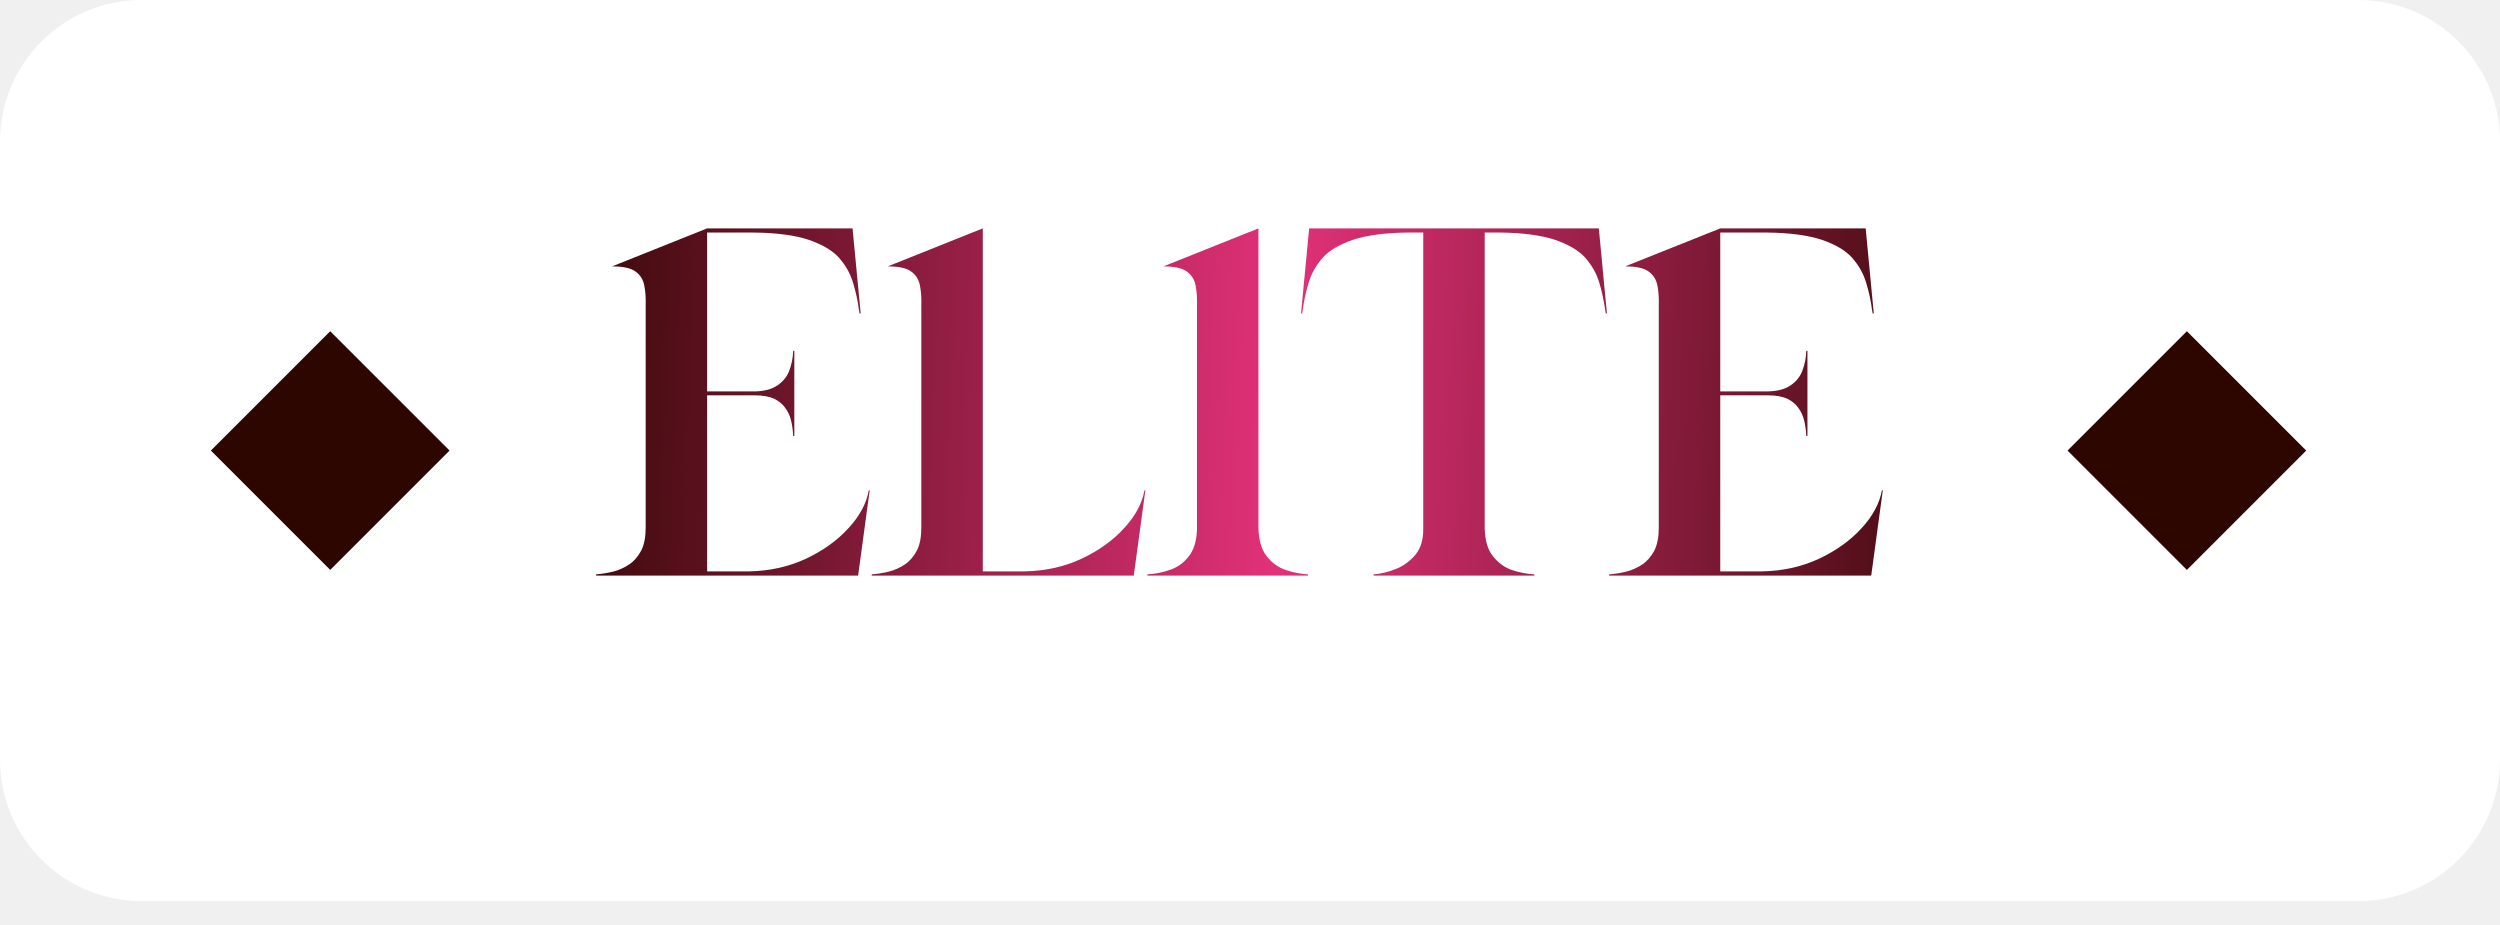
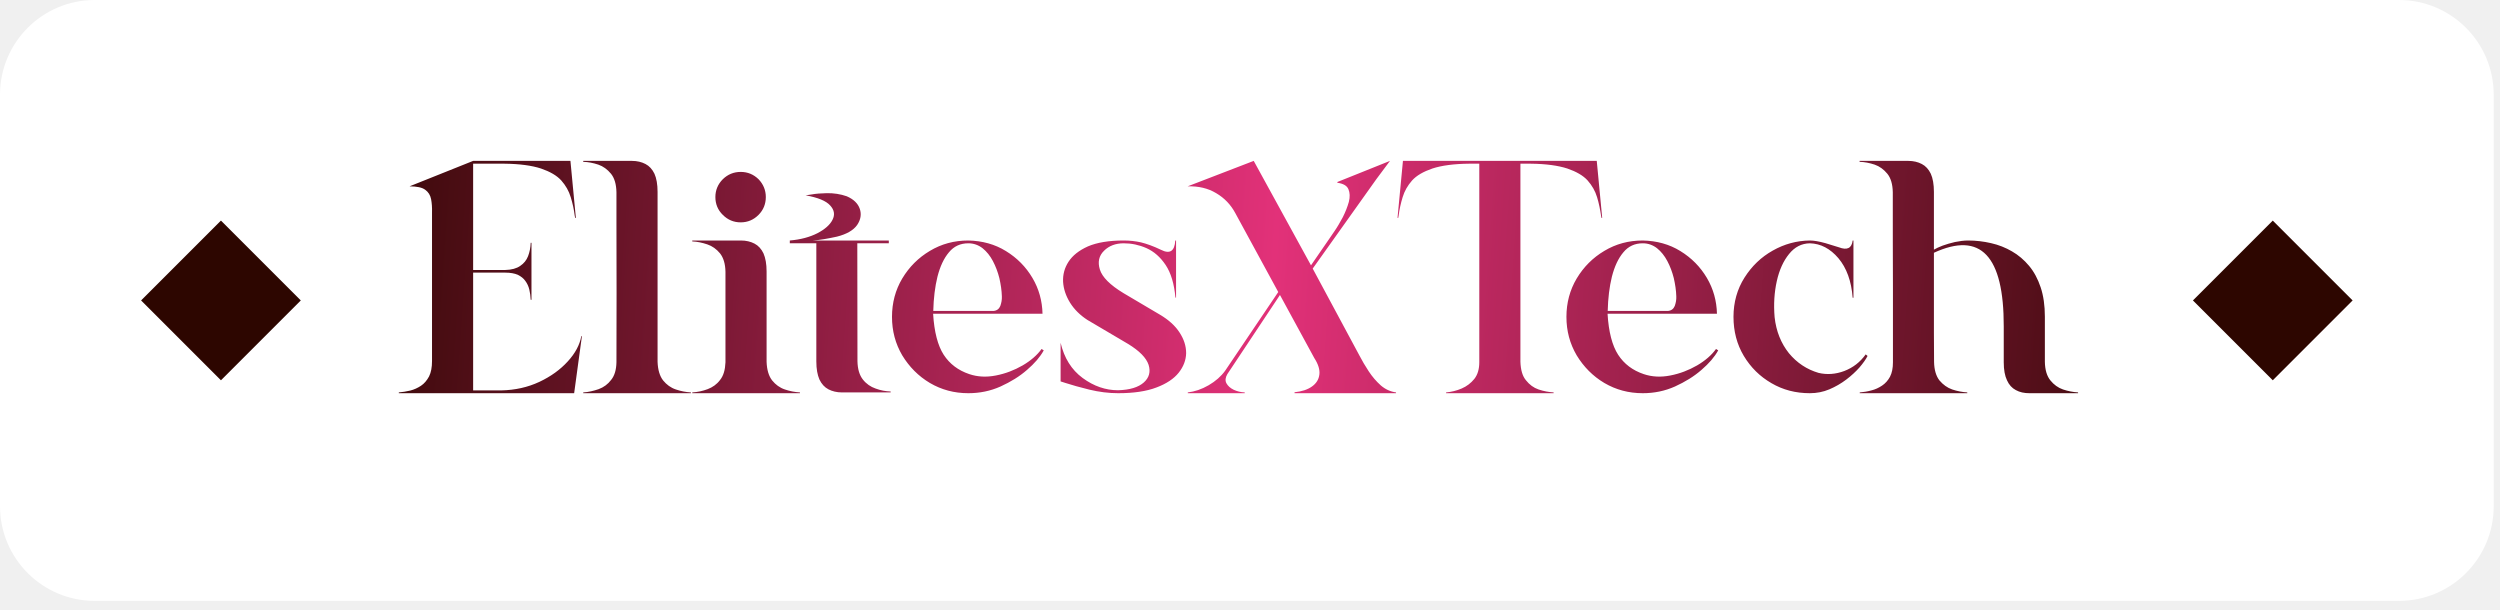
- <svg xmlns="http://www.w3.org/2000/svg" width="100" height="37" viewBox="0 0 100 37" fill="none">
-   <rect width="100" height="36.045" rx="5.666" fill="white" />
-   <rect x="8.435" y="18.023" width="6.751" height="6.751" transform="rotate(-45 8.43481 18.0225)" fill="#2D0600" />
-   <path d="M28.285 9.135H34.102L34.427 12.539H34.38C34.38 12.502 34.371 12.465 34.362 12.428C34.315 12.048 34.232 11.667 34.121 11.306C34.009 10.934 33.824 10.61 33.555 10.304C33.286 10.007 32.877 9.775 32.339 9.589C31.801 9.413 31.068 9.311 30.15 9.302C29.909 9.302 29.695 9.302 29.519 9.302C29.343 9.302 29.167 9.302 28.99 9.302C28.805 9.302 28.573 9.302 28.285 9.302C28.285 10.443 28.285 11.602 28.285 12.771C28.285 13.727 28.285 14.692 28.285 15.656H30.206C30.586 15.647 30.883 15.564 31.096 15.415C31.319 15.267 31.477 15.072 31.569 14.831C31.662 14.59 31.718 14.32 31.727 14.033H31.773V17.438H31.727C31.718 17.224 31.69 17.011 31.644 16.825C31.597 16.631 31.514 16.454 31.402 16.306C31.3 16.157 31.143 16.037 30.957 15.944C30.762 15.861 30.512 15.814 30.206 15.814H28.285C28.285 18.208 28.285 20.555 28.285 22.855C28.499 22.855 28.712 22.855 28.907 22.855C29.297 22.855 29.649 22.855 29.974 22.855C30.799 22.837 31.551 22.67 32.247 22.345C32.933 22.02 33.499 21.612 33.944 21.121C34.39 20.638 34.659 20.128 34.751 19.618L34.788 19.608L34.325 23.023H23.842V22.976C24.064 22.957 24.296 22.92 24.528 22.865C24.751 22.809 24.973 22.707 25.168 22.577C25.363 22.447 25.521 22.262 25.651 22.02C25.771 21.779 25.827 21.473 25.827 21.102V12.215C25.836 11.918 25.818 11.658 25.771 11.417C25.725 11.185 25.613 10.999 25.419 10.86C25.233 10.721 24.918 10.656 24.482 10.656L28.285 9.135ZM35.508 10.656L39.312 9.135C39.312 10.313 39.312 11.519 39.312 12.734C39.312 16.167 39.312 19.534 39.312 22.855C39.525 22.855 39.738 22.855 39.933 22.855C40.323 22.855 40.675 22.855 41 22.855C41.826 22.837 42.577 22.67 43.273 22.345C43.959 22.02 44.525 21.612 44.971 21.121C45.416 20.638 45.685 20.128 45.778 19.618L45.815 19.608L45.351 23.023H34.868V22.976C35.091 22.957 35.322 22.92 35.554 22.865C35.777 22.809 36 22.707 36.195 22.577C36.389 22.447 36.547 22.262 36.677 22.02C36.798 21.779 36.853 21.473 36.853 21.102V12.215C36.862 11.918 36.844 11.658 36.798 11.417C36.751 11.185 36.64 10.999 36.445 10.86C36.26 10.721 35.944 10.656 35.508 10.656ZM50.338 9.135C50.338 10.294 50.338 11.473 50.338 12.669C50.338 13.309 50.338 13.95 50.338 14.59V20.657C50.338 20.824 50.338 20.982 50.338 21.148C50.357 21.631 50.468 22.002 50.672 22.253C50.876 22.512 51.127 22.698 51.433 22.8C51.73 22.902 52.026 22.957 52.323 22.976V23.023H50.384H47.843H45.894V22.976C46.191 22.957 46.488 22.902 46.785 22.8C47.091 22.698 47.342 22.521 47.546 22.262C47.75 22.011 47.861 21.649 47.88 21.176C47.88 21.167 47.88 21.167 47.88 21.167C47.88 21.111 47.88 21.046 47.88 20.991C47.88 20.926 47.88 20.861 47.88 20.787V14.645C47.88 14.58 47.88 14.506 47.88 14.441V12.215C47.889 11.918 47.87 11.658 47.824 11.417C47.778 11.185 47.666 10.999 47.471 10.86C47.286 10.721 46.971 10.656 46.534 10.656L50.338 9.135ZM52.366 9.135H63.953L64.277 12.539H64.231C64.231 12.502 64.222 12.465 64.213 12.428C64.157 12.048 64.083 11.667 63.971 11.306C63.86 10.934 63.674 10.61 63.405 10.304C63.136 10.007 62.728 9.775 62.19 9.589C61.643 9.413 60.919 9.311 60.001 9.302C59.769 9.302 59.565 9.302 59.398 9.302H59.388V21.148C59.407 21.631 59.509 22.002 59.722 22.253C59.926 22.512 60.177 22.698 60.474 22.8C60.78 22.902 61.077 22.957 61.374 22.976V23.023H59.425H56.893H54.945V22.976C55.26 22.948 55.566 22.874 55.872 22.744C56.178 22.614 56.429 22.419 56.633 22.169C56.837 21.909 56.93 21.575 56.93 21.167V9.302C56.744 9.302 56.54 9.302 56.318 9.302C55.399 9.311 54.666 9.413 54.128 9.589C53.59 9.775 53.182 10.007 52.913 10.304C52.644 10.61 52.458 10.934 52.347 11.306C52.236 11.667 52.152 12.048 52.106 12.428C52.097 12.465 52.087 12.502 52.087 12.539H52.041L52.366 9.135ZM68.81 9.135H74.627L74.951 12.539H74.905C74.905 12.502 74.896 12.465 74.886 12.428C74.84 12.048 74.757 11.667 74.645 11.306C74.534 10.934 74.348 10.61 74.079 10.304C73.81 10.007 73.402 9.775 72.864 9.589C72.326 9.413 71.593 9.311 70.675 9.302C70.433 9.302 70.22 9.302 70.044 9.302C69.867 9.302 69.691 9.302 69.515 9.302C69.329 9.302 69.097 9.302 68.81 9.302C68.81 10.443 68.81 11.602 68.81 12.771C68.81 13.727 68.81 14.692 68.81 15.656H70.73C71.111 15.647 71.407 15.564 71.621 15.415C71.844 15.267 72.001 15.072 72.094 14.831C72.187 14.59 72.242 14.32 72.252 14.033H72.298V17.438H72.252C72.242 17.224 72.215 17.011 72.168 16.825C72.122 16.631 72.038 16.454 71.927 16.306C71.825 16.157 71.667 16.037 71.482 15.944C71.287 15.861 71.036 15.814 70.73 15.814H68.81C68.81 18.208 68.81 20.555 68.81 22.855C69.023 22.855 69.237 22.855 69.431 22.855C69.821 22.855 70.174 22.855 70.498 22.855C71.324 22.837 72.075 22.67 72.771 22.345C73.458 22.02 74.024 21.612 74.469 21.121C74.914 20.638 75.183 20.128 75.276 19.618L75.313 19.608L74.849 23.023H64.366V22.976C64.589 22.957 64.821 22.92 65.053 22.865C65.275 22.809 65.498 22.707 65.693 22.577C65.888 22.447 66.045 22.262 66.175 22.02C66.296 21.779 66.351 21.473 66.351 21.102V12.215C66.361 11.918 66.342 11.658 66.296 11.417C66.249 11.185 66.138 10.999 65.943 10.86C65.758 10.721 65.442 10.656 65.006 10.656L68.81 9.135Z" fill="url(#paint0_linear_4_307)" />
-   <rect x="82.701" y="18.023" width="6.751" height="6.751" transform="rotate(-45 82.701 18.0225)" fill="#2D0600" />
+ <svg xmlns="http://www.w3.org/2000/svg" width="283" height="69" viewBox="0 0 283 69" fill="none">
+   <rect width="282.288" height="68.02" rx="10.729" fill="white" />
+   <rect x="15.972" y="34.01" width="12.783" height="12.783" transform="rotate(-45 15.9717 34.0098)" fill="#2D0600" />
+   <path d="M53.559 18.213H64.573L65.187 24.66H65.1C65.1 24.59 65.082 24.52 65.064 24.449C64.977 23.729 64.819 23.009 64.608 22.324C64.397 21.621 64.046 21.006 63.536 20.427C63.027 19.865 62.254 19.425 61.235 19.074C60.216 18.74 58.828 18.547 57.09 18.53C56.633 18.53 56.229 18.53 55.895 18.53C55.561 18.53 55.227 18.53 54.894 18.53C54.542 18.53 54.103 18.53 53.559 18.53C53.559 20.69 53.559 22.886 53.559 25.099C53.559 26.909 53.559 28.735 53.559 30.562H57.195C57.915 30.545 58.477 30.387 58.881 30.106C59.303 29.825 59.601 29.456 59.777 28.999C59.953 28.542 60.058 28.033 60.076 27.488H60.163V33.935H60.076C60.058 33.531 60.005 33.127 59.918 32.776C59.83 32.407 59.672 32.073 59.461 31.792C59.268 31.511 58.969 31.283 58.618 31.107C58.249 30.949 57.775 30.861 57.195 30.861H53.559C53.559 35.393 53.559 39.837 53.559 44.194C53.963 44.194 54.367 44.194 54.736 44.194C55.473 44.194 56.141 44.194 56.756 44.194C58.319 44.158 59.742 43.842 61.059 43.227C62.359 42.613 63.431 41.84 64.274 40.909C65.117 39.995 65.627 39.029 65.802 38.063L65.873 38.045L64.994 44.51H45.145V44.422C45.566 44.387 46.005 44.317 46.444 44.211C46.866 44.106 47.288 43.913 47.657 43.667C48.025 43.421 48.324 43.069 48.57 42.613C48.798 42.156 48.904 41.576 48.904 40.874V24.045C48.921 23.483 48.886 22.991 48.798 22.535C48.71 22.096 48.5 21.744 48.131 21.481C47.779 21.217 47.182 21.094 46.357 21.094L53.559 18.213ZM66.023 18.213H71.539C72.118 18.213 72.628 18.336 73.067 18.565C73.506 18.793 73.84 19.162 74.086 19.671C74.314 20.181 74.437 20.866 74.437 21.727C74.437 25.925 74.437 30.194 74.437 34.515C74.437 36.675 74.437 38.818 74.437 40.962C74.472 41.875 74.683 42.578 75.069 43.069C75.456 43.544 75.93 43.895 76.51 44.088C77.072 44.282 77.634 44.387 78.214 44.422V44.51H66.023V44.422C66.62 44.387 67.2 44.246 67.762 44.053C68.342 43.842 68.816 43.491 69.185 42.999C69.571 42.525 69.764 41.857 69.782 41.014C69.8 35.832 69.8 30.633 69.782 25.38C69.782 24.168 69.782 22.956 69.782 21.762C69.764 20.848 69.554 20.146 69.167 19.671C68.763 19.18 68.289 18.828 67.727 18.635C67.147 18.442 66.585 18.336 66.023 18.319V18.213ZM83.845 19.461C84.635 19.461 85.303 19.742 85.865 20.286C86.409 20.848 86.691 21.533 86.691 22.306C86.691 23.097 86.409 23.782 85.865 24.326C85.303 24.889 84.635 25.17 83.845 25.17C83.054 25.17 82.387 24.889 81.825 24.326C81.263 23.782 80.981 23.097 80.981 22.306C80.981 21.533 81.263 20.848 81.825 20.286C82.387 19.742 83.054 19.461 83.845 19.461ZM78.364 27.225H83.88C84.46 27.225 84.969 27.348 85.408 27.576C85.847 27.805 86.181 28.173 86.427 28.683C86.655 29.21 86.778 29.877 86.778 30.738V40.962C86.813 41.875 87.024 42.578 87.411 43.069C87.797 43.544 88.271 43.895 88.851 44.088C89.413 44.282 89.975 44.387 90.555 44.422V44.51H78.364V44.422C78.961 44.387 79.541 44.264 80.103 44.053C80.665 43.842 81.14 43.509 81.508 43.017C81.895 42.542 82.088 41.875 82.123 41.014V30.773C82.106 29.86 81.895 29.175 81.508 28.683C81.104 28.191 80.63 27.857 80.068 27.664C79.488 27.471 78.926 27.348 78.364 27.33V27.225ZM93.586 21.867C94.377 21.85 95.15 21.973 95.852 22.218C96.625 22.552 97.117 23.026 97.328 23.641C97.539 24.256 97.433 24.871 97.029 25.468C96.608 26.065 95.852 26.505 94.746 26.786C93.709 27.014 92.796 27.172 92.023 27.225H100.613V27.541H97.047L97.064 40.874C97.082 41.787 97.293 42.472 97.679 42.964C98.066 43.456 98.557 43.79 99.12 43.983C99.682 44.194 100.261 44.299 100.823 44.317V44.422H95.308C94.728 44.422 94.219 44.299 93.779 44.071C93.34 43.842 93.007 43.473 92.761 42.964C92.532 42.437 92.409 41.77 92.409 40.909V27.541H89.406V27.225C90.635 27.119 91.671 26.838 92.532 26.399C93.375 25.96 93.955 25.451 94.236 24.889C94.535 24.309 94.447 23.764 93.973 23.255C93.516 22.745 92.603 22.359 91.197 22.113C91.197 22.113 91.443 22.078 91.9 22.008C92.374 21.92 92.936 21.885 93.586 21.867ZM109.616 27.225C111.197 27.26 112.62 27.646 113.867 28.419C115.132 29.192 116.133 30.211 116.871 31.458C117.609 32.705 117.978 34.058 118.013 35.516H105.629C105.752 37.571 106.156 39.117 106.823 40.153C107.508 41.207 108.475 41.928 109.722 42.349C110.653 42.665 111.654 42.718 112.726 42.507C113.815 42.297 114.816 41.91 115.764 41.365C116.695 40.821 117.416 40.189 117.908 39.504L118.153 39.662C117.749 40.399 117.117 41.137 116.256 41.875C115.413 42.613 114.412 43.227 113.253 43.755C112.111 44.264 110.899 44.51 109.616 44.51C108.018 44.51 106.577 44.123 105.26 43.35C103.96 42.578 102.924 41.524 102.133 40.224C101.36 38.906 100.974 37.466 100.974 35.867C100.974 34.286 101.36 32.828 102.133 31.529C102.924 30.211 103.96 29.175 105.26 28.402C106.577 27.611 108.018 27.225 109.616 27.225ZM109.616 27.541C108.72 27.541 107.983 27.875 107.421 28.56C106.841 29.245 106.419 30.158 106.121 31.318C105.84 32.459 105.682 33.759 105.646 35.2H112.462C112.848 35.165 113.094 34.971 113.235 34.638C113.358 34.286 113.428 33.935 113.411 33.549C113.393 32.881 113.288 32.196 113.13 31.493C112.954 30.791 112.708 30.141 112.392 29.544C112.076 28.946 111.689 28.472 111.232 28.103C110.758 27.734 110.214 27.541 109.616 27.541ZM127.192 27.225C127.877 27.225 128.527 27.295 129.16 27.436C129.792 27.594 130.547 27.857 131.426 28.279C132.427 28.788 132.971 28.437 133.042 27.225H133.13V33.689H133.059C132.919 32.126 132.55 30.896 131.953 30C131.355 29.104 130.635 28.472 129.774 28.085C128.931 27.717 128.071 27.541 127.21 27.541C126.296 27.541 125.541 27.822 124.979 28.384C124.399 28.946 124.241 29.666 124.505 30.51C124.768 31.37 125.664 32.266 127.175 33.18L131.303 35.621C132.286 36.201 133.024 36.869 133.516 37.624C134.025 38.397 134.271 39.17 134.271 39.978C134.254 40.768 133.973 41.506 133.428 42.191C132.884 42.876 132.04 43.438 130.916 43.86C129.774 44.299 128.334 44.51 126.577 44.51C125.488 44.51 124.399 44.369 123.31 44.106C122.221 43.842 121.325 43.579 120.605 43.35C120.394 43.28 120.219 43.227 120.06 43.175V38.801C120.464 40.522 121.29 41.857 122.555 42.788C123.82 43.719 125.155 44.176 126.56 44.176C127.895 44.141 128.861 43.842 129.476 43.298C130.091 42.753 130.266 42.086 130.02 41.295C129.757 40.505 128.984 39.714 127.684 38.924L123.099 36.219C122.256 35.674 121.606 35.024 121.132 34.269C120.658 33.496 120.394 32.723 120.341 31.897C120.306 31.089 120.5 30.334 120.956 29.631C121.413 28.929 122.133 28.349 123.152 27.892C124.171 27.453 125.523 27.225 127.192 27.225ZM141.922 18.213L148.404 30.035L150.389 27.154C150.53 26.961 150.758 26.628 151.074 26.153C151.391 25.697 151.689 25.17 152.005 24.59C152.304 23.993 152.532 23.413 152.69 22.851C152.831 22.289 152.813 21.814 152.638 21.41C152.462 21.006 152.041 20.778 151.391 20.69V20.602L157.346 18.213L155.8 20.286L148.598 30.404L153.885 40.241C154.184 40.821 154.535 41.418 154.939 42.033C155.343 42.648 155.8 43.175 156.309 43.632C156.819 44.071 157.398 44.334 158.031 44.422V44.51H146.542V44.404C147.368 44.317 148.018 44.106 148.51 43.755C149.002 43.403 149.283 42.964 149.353 42.402C149.423 41.857 149.23 41.225 148.773 40.522L144.891 33.391L138.936 42.349C138.708 42.736 138.673 43.087 138.831 43.386C139.007 43.702 139.27 43.93 139.656 44.123C140.043 44.299 140.447 44.404 140.904 44.422V44.51H134.457V44.422C135.23 44.334 136.02 44.071 136.811 43.614C137.601 43.157 138.234 42.595 138.69 41.963L144.698 33.057L139.832 24.116C139.323 23.167 138.602 22.412 137.671 21.867C136.74 21.305 135.669 21.059 134.439 21.094L141.922 18.213ZM158.813 18.213H180.753L181.368 24.66H181.28C181.28 24.59 181.263 24.52 181.245 24.449C181.14 23.729 180.999 23.009 180.789 22.324C180.578 21.621 180.226 21.006 179.717 20.427C179.208 19.865 178.435 19.425 177.416 19.074C176.379 18.74 175.009 18.547 173.27 18.53C172.831 18.53 172.445 18.53 172.128 18.53H172.111V40.962C172.146 41.875 172.339 42.578 172.743 43.052C173.13 43.544 173.604 43.895 174.166 44.088C174.746 44.282 175.308 44.387 175.87 44.422V44.51H172.181H167.386H163.697V44.422C164.294 44.369 164.874 44.229 165.453 43.983C166.033 43.737 166.507 43.368 166.894 42.894C167.28 42.402 167.456 41.77 167.456 40.997V18.53C167.105 18.53 166.718 18.53 166.296 18.53C164.557 18.547 163.17 18.74 162.151 19.074C161.132 19.425 160.359 19.865 159.85 20.427C159.34 21.006 158.989 21.621 158.778 22.324C158.567 23.009 158.409 23.729 158.321 24.449C158.304 24.52 158.286 24.59 158.286 24.66H158.199L158.813 18.213ZM185.963 27.225C187.544 27.26 188.967 27.646 190.214 28.419C191.479 29.192 192.48 30.211 193.218 31.458C193.955 32.705 194.324 34.058 194.359 35.516H181.975C182.098 37.571 182.502 39.117 183.17 40.153C183.855 41.207 184.821 41.928 186.068 42.349C186.999 42.665 188 42.718 189.072 42.507C190.161 42.297 191.162 41.91 192.111 41.365C193.042 40.821 193.762 40.189 194.254 39.504L194.5 39.662C194.096 40.399 193.464 41.137 192.603 41.875C191.76 42.613 190.758 43.227 189.599 43.755C188.457 44.264 187.245 44.51 185.963 44.51C184.364 44.51 182.924 44.123 181.606 43.35C180.307 42.578 179.27 41.524 178.48 40.224C177.707 38.906 177.32 37.466 177.32 35.867C177.32 34.286 177.707 32.828 178.48 31.529C179.27 30.211 180.307 29.175 181.606 28.402C182.924 27.611 184.364 27.225 185.963 27.225ZM185.963 27.541C185.067 27.541 184.329 27.875 183.767 28.56C183.187 29.245 182.766 30.158 182.467 31.318C182.186 32.459 182.028 33.759 181.993 35.2H188.808C189.195 35.165 189.441 34.971 189.581 34.638C189.704 34.286 189.775 33.935 189.757 33.549C189.739 32.881 189.634 32.196 189.476 31.493C189.3 30.791 189.054 30.141 188.738 29.544C188.422 28.946 188.036 28.472 187.579 28.103C187.105 27.734 186.56 27.541 185.963 27.541ZM209.722 27.225H209.81V33.707H209.722C209.581 31.827 209.037 30.334 208.106 29.227C207.175 28.138 206.103 27.576 204.874 27.541C203.943 27.558 203.152 27.963 202.52 28.753C201.887 29.526 201.413 30.562 201.132 31.827C200.851 33.092 200.763 34.444 200.886 35.902C201.062 37.501 201.606 38.853 202.502 39.978C203.416 41.084 204.54 41.822 205.857 42.209C206.806 42.437 207.79 42.367 208.773 41.998C209.775 41.611 210.565 40.997 211.198 40.118L211.408 40.294C211.215 40.68 210.899 41.12 210.495 41.594C210.073 42.068 209.581 42.525 209.002 42.964C208.422 43.403 207.79 43.772 207.087 44.071C206.384 44.369 205.647 44.51 204.874 44.51C203.275 44.51 201.835 44.141 200.517 43.368C199.217 42.613 198.181 41.594 197.391 40.276C196.618 38.977 196.231 37.501 196.231 35.867C196.231 34.216 196.653 32.723 197.478 31.423C198.304 30.123 199.358 29.104 200.675 28.367C201.975 27.629 203.381 27.242 204.874 27.225C205.33 27.225 205.928 27.33 206.63 27.523C207.333 27.734 207.842 27.892 208.176 27.998C209.09 28.349 209.617 28.103 209.722 27.225ZM210.505 18.213H216.02C216.6 18.213 217.11 18.336 217.549 18.565C217.988 18.793 218.322 19.162 218.568 19.671C218.796 20.181 218.919 20.866 218.919 21.727C218.919 22.781 218.919 23.817 218.919 24.818C218.919 25.942 218.919 27.102 218.919 28.261C219.165 28.121 219.481 27.963 219.903 27.805C220.324 27.646 220.781 27.523 221.29 27.4C221.8 27.295 222.309 27.225 222.801 27.225C223.679 27.225 224.54 27.33 225.383 27.523C226.244 27.717 227.034 28.033 227.755 28.454C228.492 28.876 229.125 29.421 229.687 30.088C230.249 30.756 230.688 31.581 231.004 32.53C231.321 33.478 231.479 34.585 231.479 35.85V40.962C231.496 41.875 231.707 42.578 232.111 43.069C232.497 43.544 232.972 43.895 233.534 44.088C234.114 44.282 234.676 44.387 235.238 44.422V44.51H229.722C229.142 44.51 228.633 44.404 228.194 44.158C227.755 43.93 227.421 43.561 227.193 43.052C226.947 42.542 226.824 41.857 226.824 41.014V36.956C226.841 28.946 224.206 26.171 218.919 28.613C218.919 31.388 218.919 34.427 218.919 37.694C218.936 38.818 218.936 39.907 218.936 40.962C218.954 41.875 219.165 42.578 219.551 43.069C219.955 43.544 220.43 43.895 220.992 44.088C221.571 44.282 222.133 44.387 222.696 44.422V44.51H210.522V44.422C210.961 44.387 211.401 44.317 211.84 44.194C212.279 44.088 212.683 43.895 213.052 43.649C213.421 43.403 213.719 43.069 213.948 42.648C214.176 42.209 214.281 41.664 214.281 41.014C214.281 38.169 214.281 35.376 214.281 32.635C214.264 29.192 214.264 25.574 214.264 21.762C214.246 20.848 214.036 20.146 213.649 19.671C213.245 19.18 212.771 18.828 212.209 18.635C211.629 18.442 211.067 18.336 210.505 18.319V18.213Z" fill="url(#paint0_linear_88_174)" />
+   <rect x="248.239" y="34.01" width="12.783" height="12.783" transform="rotate(-45 248.239 34.0098)" fill="#2D0600" />
  <defs>
-     <linearGradient id="paint0_linear_4_307" x1="21.18" y1="0.135" x2="82.276" y2="2.386" gradientUnits="userSpaceOnUse">
+     <linearGradient id="paint0_linear_88_174" x1="35.503" y1="0.3" x2="256.026" y2="15.917" gradientUnits="userSpaceOnUse">
      <stop stop-color="#2D0600" />
      <stop offset="0.5" stop-color="#E23179" />
      <stop offset="1" stop-color="#2D0600" />
    </linearGradient>
  </defs>
</svg>
